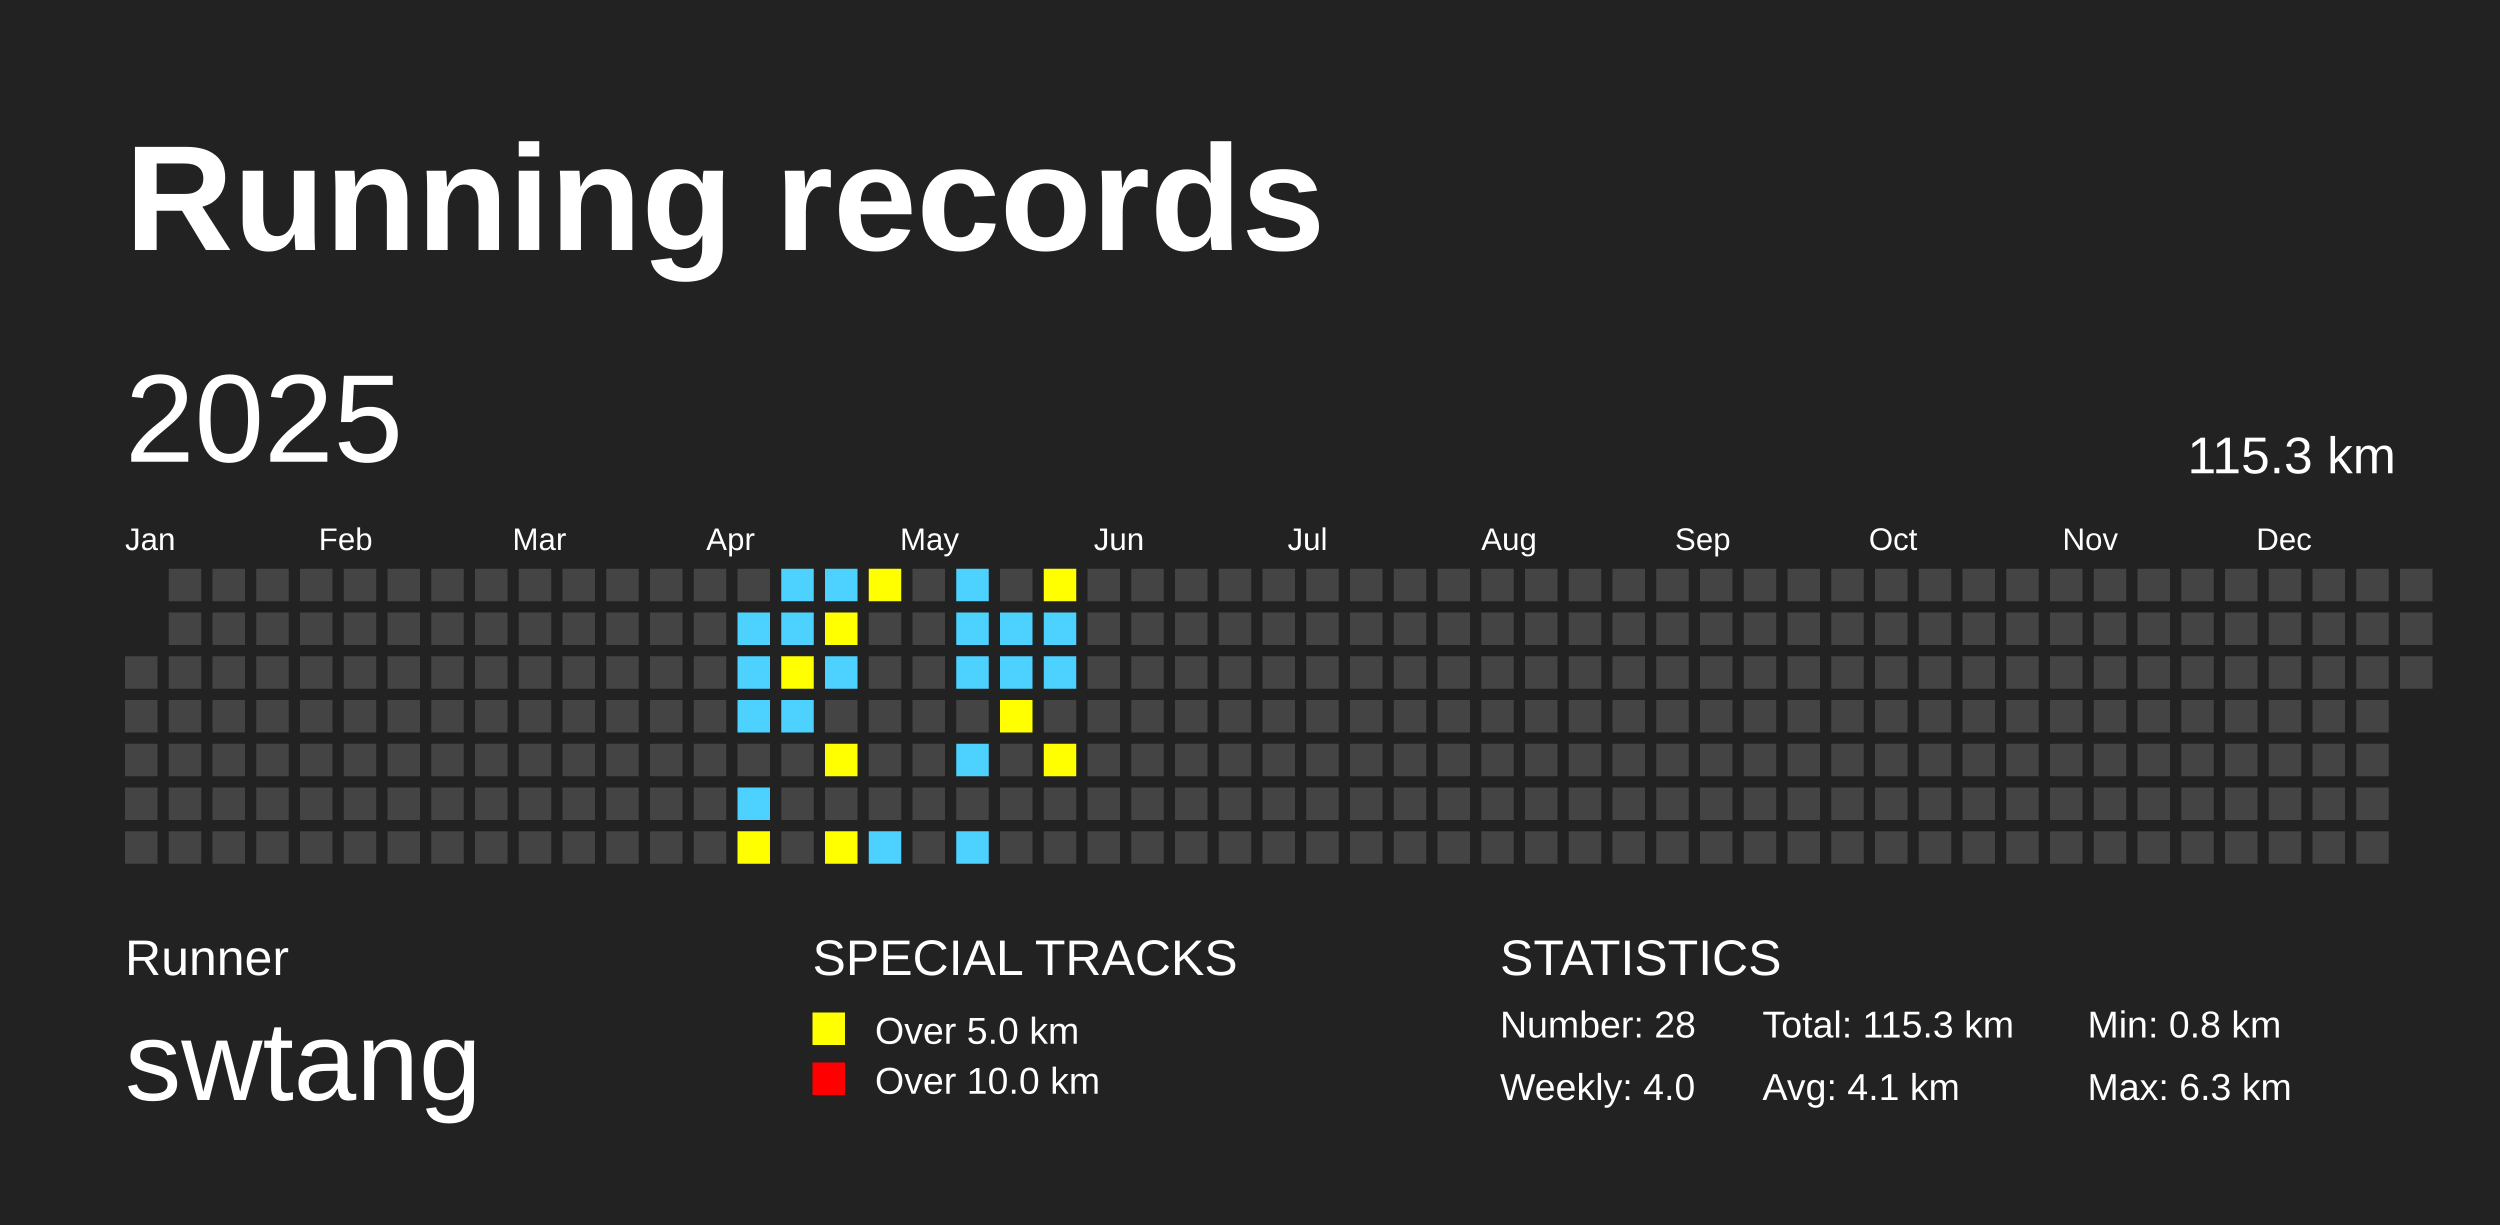
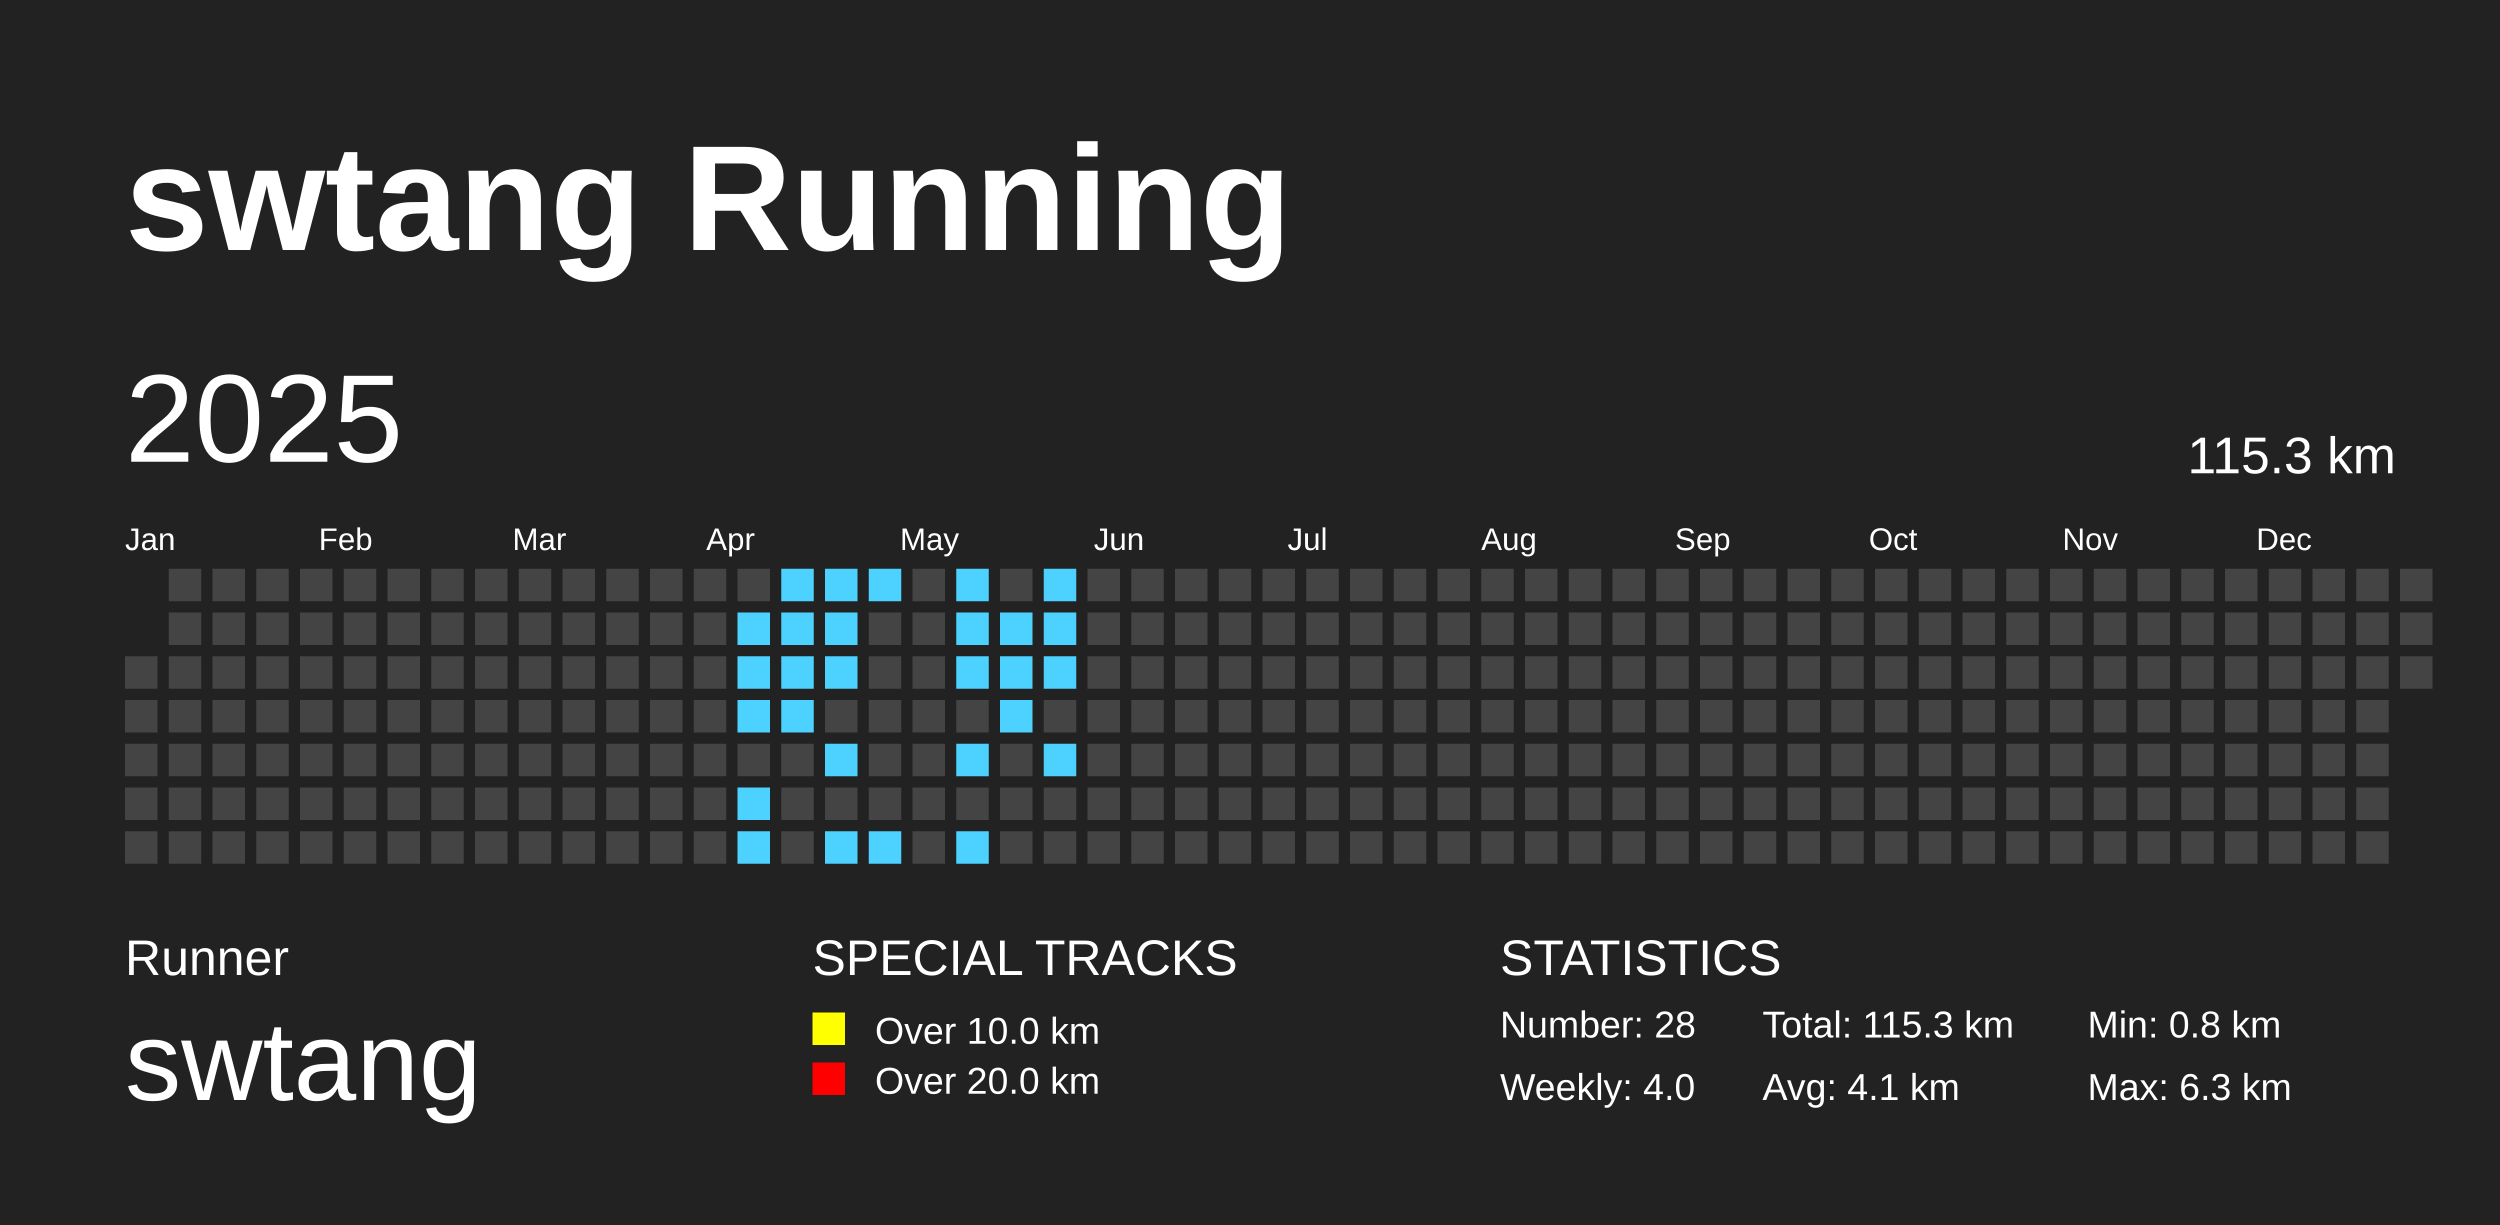
<svg xmlns="http://www.w3.org/2000/svg" baseProfile="full" height="98mm" version="1.1" viewBox="0,0,200,98" width="200mm">
  <defs />
  <rect fill="#222222" height="98" width="200" x="0" y="0" />
-   <text fill="#FFFFFF" style="font-size:12px; font-family:Arial; font-weight:bold;" x="10" y="20">Running records</text>
+   <text fill="#FFFFFF" style="font-size:12px; font-family:Arial; font-weight:bold;" x="10" y="20">swtang Running</text>
  <text fill="#FFFFFF" style="font-size:4px; font-family:Arial" x="10" y="78">Runner</text>
  <text fill="#FFFFFF" style="font-size:9px; font-family:Arial" x="10" y="88">swtang</text>
  <text fill="#FFFFFF" style="font-size:4px; font-family:Arial" x="65" y="78">SPECIAL TRACKS</text>
  <rect fill="yellow" height="2.6" width="2.6" x="65" y="81" />
-   <text fill="#FFFFFF" style="font-size:3px; font-family:Arial" x="70" y="83.5">Over 5.0 km</text>
+   <text fill="#FFFFFF" style="font-size:3px; font-family:Arial" x="70" y="83.5">Over 10.0 km</text>
  <rect fill="red" height="2.6" width="2.6" x="65" y="85" />
-   <text fill="#FFFFFF" style="font-size:3px; font-family:Arial" x="70" y="87.5">Over 10.0 km</text>
+   <text fill="#FFFFFF" style="font-size:3px; font-family:Arial" x="70" y="87.5">Over 20.0 km</text>
  <text fill="#FFFFFF" style="font-size:4px; font-family:Arial" x="120" y="78">STATISTICS</text>
  <text fill="#FFFFFF" style="font-size:3px; font-family:Arial" x="120" y="83">Number: 28</text>
  <text fill="#FFFFFF" style="font-size:3px; font-family:Arial" x="120" y="88">Weekly: 4.0</text>
  <text fill="#FFFFFF" style="font-size:3px; font-family:Arial" x="141" y="83">Total: 115.3 km</text>
  <text fill="#FFFFFF" style="font-size:3px; font-family:Arial" x="141" y="88">Avg: 4.1 km</text>
  <text fill="#FFFFFF" style="font-size:3px; font-family:Arial" x="167" y="83">Min: 0.8 km</text>
  <text fill="#FFFFFF" style="font-size:3px; font-family:Arial" x="167" y="88">Max: 6.3 km</text>
  <text dominant-baseline="hanging" fill="#FFFFFF" style="font-size:10.0px; font-family:Arial;" x="10" y="30">2025</text>
  <text dominant-baseline="hanging" fill="#FFFFFF" style="font-size:4.125px; font-family:Arial;" x="175" y="35">115.3 km</text>
  <text fill="#FFFFFF" style="font-size:2.5px; font-family:Arial" x="10.0" y="44">Jan</text>
  <text fill="#FFFFFF" style="font-size:2.5px; font-family:Arial" x="25.5" y="44">Feb</text>
  <text fill="#FFFFFF" style="font-size:2.5px; font-family:Arial" x="41.0" y="44">Mar</text>
  <text fill="#FFFFFF" style="font-size:2.5px; font-family:Arial" x="56.5" y="44">Apr</text>
  <text fill="#FFFFFF" style="font-size:2.5px; font-family:Arial" x="72.0" y="44">May</text>
  <text fill="#FFFFFF" style="font-size:2.5px; font-family:Arial" x="87.5" y="44">Jun</text>
  <text fill="#FFFFFF" style="font-size:2.5px; font-family:Arial" x="103.0" y="44">Jul</text>
  <text fill="#FFFFFF" style="font-size:2.5px; font-family:Arial" x="118.5" y="44">Aug</text>
  <text fill="#FFFFFF" style="font-size:2.5px; font-family:Arial" x="134.0" y="44">Sep</text>
  <text fill="#FFFFFF" style="font-size:2.5px; font-family:Arial" x="149.5" y="44">Oct</text>
  <text fill="#FFFFFF" style="font-size:2.5px; font-family:Arial" x="165.0" y="44">Nov</text>
  <text fill="#FFFFFF" style="font-size:2.5px; font-family:Arial" x="180.5" y="44">Dec</text>
  <rect fill="#444444" height="2.6" width="2.6" x="10.0" y="52.5" />
  <rect fill="#444444" height="2.6" width="2.6" x="10.0" y="56.0" />
  <rect fill="#444444" height="2.6" width="2.6" x="10.0" y="59.5" />
  <rect fill="#444444" height="2.6" width="2.6" x="10.0" y="63.0" />
  <rect fill="#444444" height="2.6" width="2.6" x="10.0" y="66.5" />
  <rect fill="#444444" height="2.6" width="2.6" x="13.5" y="45.5" />
  <rect fill="#444444" height="2.6" width="2.6" x="13.5" y="49.0" />
  <rect fill="#444444" height="2.6" width="2.6" x="13.5" y="52.5" />
  <rect fill="#444444" height="2.6" width="2.6" x="13.5" y="56.0" />
  <rect fill="#444444" height="2.6" width="2.6" x="13.5" y="59.5" />
  <rect fill="#444444" height="2.6" width="2.6" x="13.5" y="63.0" />
  <rect fill="#444444" height="2.6" width="2.6" x="13.5" y="66.5" />
  <rect fill="#444444" height="2.6" width="2.6" x="17.0" y="45.5" />
  <rect fill="#444444" height="2.6" width="2.6" x="17.0" y="49.0" />
  <rect fill="#444444" height="2.6" width="2.6" x="17.0" y="52.5" />
  <rect fill="#444444" height="2.6" width="2.6" x="17.0" y="56.0" />
  <rect fill="#444444" height="2.6" width="2.6" x="17.0" y="59.5" />
  <rect fill="#444444" height="2.6" width="2.6" x="17.0" y="63.0" />
  <rect fill="#444444" height="2.6" width="2.6" x="17.0" y="66.5" />
  <rect fill="#444444" height="2.6" width="2.6" x="20.5" y="45.5" />
  <rect fill="#444444" height="2.6" width="2.6" x="20.5" y="49.0" />
  <rect fill="#444444" height="2.6" width="2.6" x="20.5" y="52.5" />
  <rect fill="#444444" height="2.6" width="2.6" x="20.5" y="56.0" />
  <rect fill="#444444" height="2.6" width="2.6" x="20.5" y="59.5" />
  <rect fill="#444444" height="2.6" width="2.6" x="20.5" y="63.0" />
  <rect fill="#444444" height="2.6" width="2.6" x="20.5" y="66.5" />
  <rect fill="#444444" height="2.6" width="2.6" x="24.0" y="45.5" />
  <rect fill="#444444" height="2.6" width="2.6" x="24.0" y="49.0" />
  <rect fill="#444444" height="2.6" width="2.6" x="24.0" y="52.5" />
  <rect fill="#444444" height="2.6" width="2.6" x="24.0" y="56.0" />
  <rect fill="#444444" height="2.6" width="2.6" x="24.0" y="59.5" />
  <rect fill="#444444" height="2.6" width="2.6" x="24.0" y="63.0" />
  <rect fill="#444444" height="2.6" width="2.6" x="24.0" y="66.5" />
  <rect fill="#444444" height="2.6" width="2.6" x="27.5" y="45.5" />
  <rect fill="#444444" height="2.6" width="2.6" x="27.5" y="49.0" />
  <rect fill="#444444" height="2.6" width="2.6" x="27.5" y="52.5" />
  <rect fill="#444444" height="2.6" width="2.6" x="27.5" y="56.0" />
  <rect fill="#444444" height="2.6" width="2.6" x="27.5" y="59.5" />
  <rect fill="#444444" height="2.6" width="2.6" x="27.5" y="63.0" />
  <rect fill="#444444" height="2.6" width="2.6" x="27.5" y="66.5" />
  <rect fill="#444444" height="2.6" width="2.6" x="31.0" y="45.5" />
  <rect fill="#444444" height="2.6" width="2.6" x="31.0" y="49.0" />
  <rect fill="#444444" height="2.6" width="2.6" x="31.0" y="52.5" />
  <rect fill="#444444" height="2.6" width="2.6" x="31.0" y="56.0" />
  <rect fill="#444444" height="2.6" width="2.6" x="31.0" y="59.5" />
  <rect fill="#444444" height="2.6" width="2.6" x="31.0" y="63.0" />
  <rect fill="#444444" height="2.6" width="2.6" x="31.0" y="66.5" />
  <rect fill="#444444" height="2.6" width="2.6" x="34.5" y="45.5" />
  <rect fill="#444444" height="2.6" width="2.6" x="34.5" y="49.0" />
  <rect fill="#444444" height="2.6" width="2.6" x="34.5" y="52.5" />
  <rect fill="#444444" height="2.6" width="2.6" x="34.5" y="56.0" />
  <rect fill="#444444" height="2.6" width="2.6" x="34.5" y="59.5" />
  <rect fill="#444444" height="2.6" width="2.6" x="34.5" y="63.0" />
  <rect fill="#444444" height="2.6" width="2.6" x="34.5" y="66.5" />
  <rect fill="#444444" height="2.6" width="2.6" x="38.0" y="45.5" />
  <rect fill="#444444" height="2.6" width="2.6" x="38.0" y="49.0" />
  <rect fill="#444444" height="2.6" width="2.6" x="38.0" y="52.5" />
  <rect fill="#444444" height="2.6" width="2.6" x="38.0" y="56.0" />
  <rect fill="#444444" height="2.6" width="2.6" x="38.0" y="59.5" />
  <rect fill="#444444" height="2.6" width="2.6" x="38.0" y="63.0" />
  <rect fill="#444444" height="2.6" width="2.6" x="38.0" y="66.5" />
  <rect fill="#444444" height="2.6" width="2.6" x="41.5" y="45.5" />
  <rect fill="#444444" height="2.6" width="2.6" x="41.5" y="49.0" />
  <rect fill="#444444" height="2.6" width="2.6" x="41.5" y="52.5" />
  <rect fill="#444444" height="2.6" width="2.6" x="41.5" y="56.0" />
  <rect fill="#444444" height="2.6" width="2.6" x="41.5" y="59.5" />
  <rect fill="#444444" height="2.6" width="2.6" x="41.5" y="63.0" />
  <rect fill="#444444" height="2.6" width="2.6" x="41.5" y="66.5" />
  <rect fill="#444444" height="2.6" width="2.6" x="45.0" y="45.5" />
  <rect fill="#444444" height="2.6" width="2.6" x="45.0" y="49.0" />
  <rect fill="#444444" height="2.6" width="2.6" x="45.0" y="52.5" />
  <rect fill="#444444" height="2.6" width="2.6" x="45.0" y="56.0" />
  <rect fill="#444444" height="2.6" width="2.6" x="45.0" y="59.5" />
  <rect fill="#444444" height="2.6" width="2.6" x="45.0" y="63.0" />
  <rect fill="#444444" height="2.6" width="2.6" x="45.0" y="66.5" />
  <rect fill="#444444" height="2.6" width="2.6" x="48.5" y="45.5" />
  <rect fill="#444444" height="2.6" width="2.6" x="48.5" y="49.0" />
  <rect fill="#444444" height="2.6" width="2.6" x="48.5" y="52.5" />
  <rect fill="#444444" height="2.6" width="2.6" x="48.5" y="56.0" />
  <rect fill="#444444" height="2.6" width="2.6" x="48.5" y="59.5" />
  <rect fill="#444444" height="2.6" width="2.6" x="48.5" y="63.0" />
  <rect fill="#444444" height="2.6" width="2.6" x="48.5" y="66.5" />
  <rect fill="#444444" height="2.6" width="2.6" x="52.0" y="45.5" />
  <rect fill="#444444" height="2.6" width="2.6" x="52.0" y="49.0" />
  <rect fill="#444444" height="2.6" width="2.6" x="52.0" y="52.5" />
  <rect fill="#444444" height="2.6" width="2.6" x="52.0" y="56.0" />
  <rect fill="#444444" height="2.6" width="2.6" x="52.0" y="59.5" />
  <rect fill="#444444" height="2.6" width="2.6" x="52.0" y="63.0" />
  <rect fill="#444444" height="2.6" width="2.6" x="52.0" y="66.5" />
  <rect fill="#444444" height="2.6" width="2.6" x="55.5" y="45.5" />
  <rect fill="#444444" height="2.6" width="2.6" x="55.5" y="49.0" />
  <rect fill="#444444" height="2.6" width="2.6" x="55.5" y="52.5" />
  <rect fill="#444444" height="2.6" width="2.6" x="55.5" y="56.0" />
  <rect fill="#444444" height="2.6" width="2.6" x="55.5" y="59.5" />
  <rect fill="#444444" height="2.6" width="2.6" x="55.5" y="63.0" />
  <rect fill="#444444" height="2.6" width="2.6" x="55.5" y="66.5" />
  <rect fill="#444444" height="2.6" width="2.6" x="59.0" y="45.5" />
  <rect fill="#4DD2FF" height="2.6" width="2.6" x="59.0" y="49.0" />
  <rect fill="#4DD2FF" height="2.6" width="2.6" x="59.0" y="52.5" />
  <rect fill="#4DD2FF" height="2.6" width="2.6" x="59.0" y="56.0" />
  <rect fill="#444444" height="2.6" width="2.6" x="59.0" y="59.5" />
  <rect fill="#4DD2FF" height="2.6" width="2.6" x="59.0" y="63.0" />
-   <rect fill="yellow" height="2.6" width="2.6" x="59.0" y="66.5" />
+   <rect fill="#4DD2FF" height="2.6" width="2.6" x="59.0" y="66.5" />
  <rect fill="#4DD2FF" height="2.6" width="2.6" x="62.5" y="45.5" />
  <rect fill="#4DD2FF" height="2.6" width="2.6" x="62.5" y="49.0" />
-   <rect fill="yellow" height="2.6" width="2.6" x="62.5" y="52.5" />
+   <rect fill="#4DD2FF" height="2.6" width="2.6" x="62.5" y="52.5" />
  <rect fill="#4DD2FF" height="2.6" width="2.6" x="62.5" y="56.0" />
  <rect fill="#444444" height="2.6" width="2.6" x="62.5" y="59.5" />
  <rect fill="#444444" height="2.6" width="2.6" x="62.5" y="63.0" />
  <rect fill="#444444" height="2.6" width="2.6" x="62.5" y="66.5" />
  <rect fill="#4DD2FF" height="2.6" width="2.6" x="66.0" y="45.5" />
-   <rect fill="yellow" height="2.6" width="2.6" x="66.0" y="49.0" />
+   <rect fill="#4DD2FF" height="2.6" width="2.6" x="66.0" y="49.0" />
  <rect fill="#4DD2FF" height="2.6" width="2.6" x="66.0" y="52.5" />
  <rect fill="#444444" height="2.6" width="2.6" x="66.0" y="56.0" />
-   <rect fill="yellow" height="2.6" width="2.6" x="66.0" y="59.5" />
+   <rect fill="#4DD2FF" height="2.6" width="2.6" x="66.0" y="59.5" />
  <rect fill="#444444" height="2.6" width="2.6" x="66.0" y="63.0" />
-   <rect fill="yellow" height="2.6" width="2.6" x="66.0" y="66.5" />
-   <rect fill="yellow" height="2.6" width="2.6" x="69.5" y="45.5" />
+   <rect fill="#4DD2FF" height="2.6" width="2.6" x="66.0" y="66.5" />
+   <rect fill="#4DD2FF" height="2.6" width="2.6" x="69.5" y="45.5" />
  <rect fill="#444444" height="2.6" width="2.6" x="69.5" y="49.0" />
  <rect fill="#444444" height="2.6" width="2.6" x="69.5" y="52.5" />
  <rect fill="#444444" height="2.6" width="2.6" x="69.5" y="56.0" />
  <rect fill="#444444" height="2.6" width="2.6" x="69.5" y="59.5" />
  <rect fill="#444444" height="2.6" width="2.6" x="69.5" y="63.0" />
  <rect fill="#4DD2FF" height="2.6" width="2.6" x="69.5" y="66.5" />
  <rect fill="#444444" height="2.6" width="2.6" x="73.0" y="45.5" />
  <rect fill="#444444" height="2.6" width="2.6" x="73.0" y="49.0" />
  <rect fill="#444444" height="2.6" width="2.6" x="73.0" y="52.5" />
  <rect fill="#444444" height="2.6" width="2.6" x="73.0" y="56.0" />
  <rect fill="#444444" height="2.6" width="2.6" x="73.0" y="59.5" />
  <rect fill="#444444" height="2.6" width="2.6" x="73.0" y="63.0" />
  <rect fill="#444444" height="2.6" width="2.6" x="73.0" y="66.5" />
  <rect fill="#4DD2FF" height="2.6" width="2.6" x="76.5" y="45.5" />
  <rect fill="#4DD2FF" height="2.6" width="2.6" x="76.5" y="49.0" />
  <rect fill="#4DD2FF" height="2.6" width="2.6" x="76.5" y="52.5" />
  <rect fill="#444444" height="2.6" width="2.6" x="76.5" y="56.0" />
  <rect fill="#4DD2FF" height="2.6" width="2.6" x="76.5" y="59.5" />
  <rect fill="#444444" height="2.6" width="2.6" x="76.5" y="63.0" />
  <rect fill="#4DD2FF" height="2.6" width="2.6" x="76.5" y="66.5" />
  <rect fill="#444444" height="2.6" width="2.6" x="80.0" y="45.5" />
  <rect fill="#4DD2FF" height="2.6" width="2.6" x="80.0" y="49.0" />
  <rect fill="#4DD2FF" height="2.6" width="2.6" x="80.0" y="52.5" />
-   <rect fill="yellow" height="2.6" width="2.6" x="80.0" y="56.0" />
+   <rect fill="#4DD2FF" height="2.6" width="2.6" x="80.0" y="56.0" />
  <rect fill="#444444" height="2.6" width="2.6" x="80.0" y="59.5" />
  <rect fill="#444444" height="2.6" width="2.6" x="80.0" y="63.0" />
  <rect fill="#444444" height="2.6" width="2.6" x="80.0" y="66.5" />
-   <rect fill="yellow" height="2.6" width="2.6" x="83.5" y="45.5" />
+   <rect fill="#4DD2FF" height="2.6" width="2.6" x="83.5" y="45.5" />
  <rect fill="#4DD2FF" height="2.6" width="2.6" x="83.5" y="49.0" />
  <rect fill="#4DD2FF" height="2.6" width="2.6" x="83.5" y="52.5" />
  <rect fill="#444444" height="2.6" width="2.6" x="83.5" y="56.0" />
-   <rect fill="yellow" height="2.6" width="2.6" x="83.5" y="59.5" />
+   <rect fill="#4DD2FF" height="2.6" width="2.6" x="83.5" y="59.5" />
  <rect fill="#444444" height="2.6" width="2.6" x="83.5" y="63.0" />
  <rect fill="#444444" height="2.6" width="2.6" x="83.5" y="66.5" />
  <rect fill="#444444" height="2.6" width="2.6" x="87.0" y="45.5" />
  <rect fill="#444444" height="2.6" width="2.6" x="87.0" y="49.0" />
  <rect fill="#444444" height="2.6" width="2.6" x="87.0" y="52.5" />
  <rect fill="#444444" height="2.6" width="2.6" x="87.0" y="56.0" />
  <rect fill="#444444" height="2.6" width="2.6" x="87.0" y="59.5" />
  <rect fill="#444444" height="2.6" width="2.6" x="87.0" y="63.0" />
  <rect fill="#444444" height="2.6" width="2.6" x="87.0" y="66.5" />
  <rect fill="#444444" height="2.6" width="2.6" x="90.5" y="45.5" />
  <rect fill="#444444" height="2.6" width="2.6" x="90.5" y="49.0" />
  <rect fill="#444444" height="2.6" width="2.6" x="90.5" y="52.5" />
  <rect fill="#444444" height="2.6" width="2.6" x="90.5" y="56.0" />
  <rect fill="#444444" height="2.6" width="2.6" x="90.5" y="59.5" />
  <rect fill="#444444" height="2.6" width="2.6" x="90.5" y="63.0" />
  <rect fill="#444444" height="2.6" width="2.6" x="90.5" y="66.5" />
  <rect fill="#444444" height="2.6" width="2.6" x="94.0" y="45.5" />
  <rect fill="#444444" height="2.6" width="2.6" x="94.0" y="49.0" />
  <rect fill="#444444" height="2.6" width="2.6" x="94.0" y="52.5" />
  <rect fill="#444444" height="2.6" width="2.6" x="94.0" y="56.0" />
  <rect fill="#444444" height="2.6" width="2.6" x="94.0" y="59.5" />
  <rect fill="#444444" height="2.6" width="2.6" x="94.0" y="63.0" />
  <rect fill="#444444" height="2.6" width="2.6" x="94.0" y="66.5" />
  <rect fill="#444444" height="2.6" width="2.6" x="97.5" y="45.5" />
  <rect fill="#444444" height="2.6" width="2.6" x="97.5" y="49.0" />
  <rect fill="#444444" height="2.6" width="2.6" x="97.5" y="52.5" />
  <rect fill="#444444" height="2.6" width="2.6" x="97.5" y="56.0" />
  <rect fill="#444444" height="2.6" width="2.6" x="97.5" y="59.5" />
  <rect fill="#444444" height="2.6" width="2.6" x="97.5" y="63.0" />
  <rect fill="#444444" height="2.6" width="2.6" x="97.5" y="66.5" />
  <rect fill="#444444" height="2.6" width="2.6" x="101.0" y="45.5" />
  <rect fill="#444444" height="2.6" width="2.6" x="101.0" y="49.0" />
  <rect fill="#444444" height="2.6" width="2.6" x="101.0" y="52.5" />
  <rect fill="#444444" height="2.6" width="2.6" x="101.0" y="56.0" />
  <rect fill="#444444" height="2.6" width="2.6" x="101.0" y="59.5" />
  <rect fill="#444444" height="2.6" width="2.6" x="101.0" y="63.0" />
  <rect fill="#444444" height="2.6" width="2.6" x="101.0" y="66.5" />
  <rect fill="#444444" height="2.6" width="2.6" x="104.5" y="45.5" />
  <rect fill="#444444" height="2.6" width="2.6" x="104.5" y="49.0" />
  <rect fill="#444444" height="2.6" width="2.6" x="104.5" y="52.5" />
  <rect fill="#444444" height="2.6" width="2.6" x="104.5" y="56.0" />
  <rect fill="#444444" height="2.6" width="2.6" x="104.5" y="59.5" />
  <rect fill="#444444" height="2.6" width="2.6" x="104.5" y="63.0" />
  <rect fill="#444444" height="2.6" width="2.6" x="104.5" y="66.5" />
  <rect fill="#444444" height="2.6" width="2.6" x="108.0" y="45.5" />
  <rect fill="#444444" height="2.6" width="2.6" x="108.0" y="49.0" />
  <rect fill="#444444" height="2.6" width="2.6" x="108.0" y="52.5" />
  <rect fill="#444444" height="2.6" width="2.6" x="108.0" y="56.0" />
  <rect fill="#444444" height="2.6" width="2.6" x="108.0" y="59.5" />
  <rect fill="#444444" height="2.6" width="2.6" x="108.0" y="63.0" />
  <rect fill="#444444" height="2.6" width="2.6" x="108.0" y="66.5" />
  <rect fill="#444444" height="2.6" width="2.6" x="111.5" y="45.5" />
  <rect fill="#444444" height="2.6" width="2.6" x="111.5" y="49.0" />
  <rect fill="#444444" height="2.6" width="2.6" x="111.5" y="52.5" />
  <rect fill="#444444" height="2.6" width="2.6" x="111.5" y="56.0" />
  <rect fill="#444444" height="2.6" width="2.6" x="111.5" y="59.5" />
  <rect fill="#444444" height="2.6" width="2.6" x="111.5" y="63.0" />
  <rect fill="#444444" height="2.6" width="2.6" x="111.5" y="66.5" />
  <rect fill="#444444" height="2.6" width="2.6" x="115.0" y="45.5" />
  <rect fill="#444444" height="2.6" width="2.6" x="115.0" y="49.0" />
  <rect fill="#444444" height="2.6" width="2.6" x="115.0" y="52.5" />
  <rect fill="#444444" height="2.6" width="2.6" x="115.0" y="56.0" />
  <rect fill="#444444" height="2.6" width="2.6" x="115.0" y="59.5" />
  <rect fill="#444444" height="2.6" width="2.6" x="115.0" y="63.0" />
  <rect fill="#444444" height="2.6" width="2.6" x="115.0" y="66.5" />
  <rect fill="#444444" height="2.6" width="2.6" x="118.5" y="45.5" />
  <rect fill="#444444" height="2.6" width="2.6" x="118.5" y="49.0" />
  <rect fill="#444444" height="2.6" width="2.6" x="118.5" y="52.5" />
  <rect fill="#444444" height="2.6" width="2.6" x="118.5" y="56.0" />
  <rect fill="#444444" height="2.6" width="2.6" x="118.5" y="59.5" />
  <rect fill="#444444" height="2.6" width="2.6" x="118.5" y="63.0" />
  <rect fill="#444444" height="2.6" width="2.6" x="118.5" y="66.5" />
  <rect fill="#444444" height="2.6" width="2.6" x="122.0" y="45.5" />
  <rect fill="#444444" height="2.6" width="2.6" x="122.0" y="49.0" />
  <rect fill="#444444" height="2.6" width="2.6" x="122.0" y="52.5" />
  <rect fill="#444444" height="2.6" width="2.6" x="122.0" y="56.0" />
  <rect fill="#444444" height="2.6" width="2.6" x="122.0" y="59.5" />
  <rect fill="#444444" height="2.6" width="2.6" x="122.0" y="63.0" />
  <rect fill="#444444" height="2.6" width="2.6" x="122.0" y="66.5" />
  <rect fill="#444444" height="2.6" width="2.6" x="125.5" y="45.5" />
  <rect fill="#444444" height="2.6" width="2.6" x="125.5" y="49.0" />
  <rect fill="#444444" height="2.6" width="2.6" x="125.5" y="52.5" />
  <rect fill="#444444" height="2.6" width="2.6" x="125.5" y="56.0" />
  <rect fill="#444444" height="2.6" width="2.6" x="125.5" y="59.5" />
  <rect fill="#444444" height="2.6" width="2.6" x="125.5" y="63.0" />
  <rect fill="#444444" height="2.6" width="2.6" x="125.5" y="66.5" />
  <rect fill="#444444" height="2.6" width="2.6" x="129.0" y="45.5" />
  <rect fill="#444444" height="2.6" width="2.6" x="129.0" y="49.0" />
  <rect fill="#444444" height="2.6" width="2.6" x="129.0" y="52.5" />
  <rect fill="#444444" height="2.6" width="2.6" x="129.0" y="56.0" />
  <rect fill="#444444" height="2.6" width="2.6" x="129.0" y="59.5" />
  <rect fill="#444444" height="2.6" width="2.6" x="129.0" y="63.0" />
  <rect fill="#444444" height="2.6" width="2.6" x="129.0" y="66.5" />
  <rect fill="#444444" height="2.6" width="2.6" x="132.5" y="45.5" />
  <rect fill="#444444" height="2.6" width="2.6" x="132.5" y="49.0" />
  <rect fill="#444444" height="2.6" width="2.6" x="132.5" y="52.5" />
  <rect fill="#444444" height="2.6" width="2.6" x="132.5" y="56.0" />
  <rect fill="#444444" height="2.6" width="2.6" x="132.5" y="59.5" />
  <rect fill="#444444" height="2.6" width="2.6" x="132.5" y="63.0" />
  <rect fill="#444444" height="2.6" width="2.6" x="132.5" y="66.5" />
  <rect fill="#444444" height="2.6" width="2.6" x="136.0" y="45.5" />
  <rect fill="#444444" height="2.6" width="2.6" x="136.0" y="49.0" />
  <rect fill="#444444" height="2.6" width="2.6" x="136.0" y="52.5" />
  <rect fill="#444444" height="2.6" width="2.6" x="136.0" y="56.0" />
  <rect fill="#444444" height="2.6" width="2.6" x="136.0" y="59.5" />
  <rect fill="#444444" height="2.6" width="2.6" x="136.0" y="63.0" />
  <rect fill="#444444" height="2.6" width="2.6" x="136.0" y="66.5" />
  <rect fill="#444444" height="2.6" width="2.6" x="139.5" y="45.5" />
  <rect fill="#444444" height="2.6" width="2.6" x="139.5" y="49.0" />
  <rect fill="#444444" height="2.6" width="2.6" x="139.5" y="52.5" />
  <rect fill="#444444" height="2.6" width="2.6" x="139.5" y="56.0" />
  <rect fill="#444444" height="2.6" width="2.6" x="139.5" y="59.5" />
  <rect fill="#444444" height="2.6" width="2.6" x="139.5" y="63.0" />
  <rect fill="#444444" height="2.6" width="2.6" x="139.5" y="66.5" />
  <rect fill="#444444" height="2.6" width="2.6" x="143.0" y="45.5" />
  <rect fill="#444444" height="2.6" width="2.6" x="143.0" y="49.0" />
  <rect fill="#444444" height="2.6" width="2.6" x="143.0" y="52.5" />
  <rect fill="#444444" height="2.6" width="2.6" x="143.0" y="56.0" />
  <rect fill="#444444" height="2.6" width="2.6" x="143.0" y="59.5" />
  <rect fill="#444444" height="2.6" width="2.6" x="143.0" y="63.0" />
  <rect fill="#444444" height="2.6" width="2.6" x="143.0" y="66.5" />
  <rect fill="#444444" height="2.6" width="2.6" x="146.5" y="45.5" />
  <rect fill="#444444" height="2.6" width="2.6" x="146.5" y="49.0" />
  <rect fill="#444444" height="2.6" width="2.6" x="146.5" y="52.5" />
  <rect fill="#444444" height="2.6" width="2.6" x="146.5" y="56.0" />
  <rect fill="#444444" height="2.6" width="2.6" x="146.5" y="59.5" />
  <rect fill="#444444" height="2.6" width="2.6" x="146.5" y="63.0" />
  <rect fill="#444444" height="2.6" width="2.6" x="146.5" y="66.5" />
  <rect fill="#444444" height="2.6" width="2.6" x="150.0" y="45.5" />
  <rect fill="#444444" height="2.6" width="2.6" x="150.0" y="49.0" />
  <rect fill="#444444" height="2.6" width="2.6" x="150.0" y="52.5" />
  <rect fill="#444444" height="2.6" width="2.6" x="150.0" y="56.0" />
  <rect fill="#444444" height="2.6" width="2.6" x="150.0" y="59.5" />
  <rect fill="#444444" height="2.6" width="2.6" x="150.0" y="63.0" />
  <rect fill="#444444" height="2.6" width="2.6" x="150.0" y="66.5" />
  <rect fill="#444444" height="2.6" width="2.6" x="153.5" y="45.5" />
  <rect fill="#444444" height="2.6" width="2.6" x="153.5" y="49.0" />
  <rect fill="#444444" height="2.6" width="2.6" x="153.5" y="52.5" />
  <rect fill="#444444" height="2.6" width="2.6" x="153.5" y="56.0" />
  <rect fill="#444444" height="2.6" width="2.6" x="153.5" y="59.5" />
  <rect fill="#444444" height="2.6" width="2.6" x="153.5" y="63.0" />
  <rect fill="#444444" height="2.6" width="2.6" x="153.5" y="66.5" />
  <rect fill="#444444" height="2.6" width="2.6" x="157.0" y="45.5" />
  <rect fill="#444444" height="2.6" width="2.6" x="157.0" y="49.0" />
  <rect fill="#444444" height="2.6" width="2.6" x="157.0" y="52.5" />
  <rect fill="#444444" height="2.6" width="2.6" x="157.0" y="56.0" />
  <rect fill="#444444" height="2.6" width="2.6" x="157.0" y="59.5" />
  <rect fill="#444444" height="2.6" width="2.6" x="157.0" y="63.0" />
  <rect fill="#444444" height="2.6" width="2.6" x="157.0" y="66.5" />
  <rect fill="#444444" height="2.6" width="2.6" x="160.5" y="45.5" />
  <rect fill="#444444" height="2.6" width="2.6" x="160.5" y="49.0" />
  <rect fill="#444444" height="2.6" width="2.6" x="160.5" y="52.5" />
  <rect fill="#444444" height="2.6" width="2.6" x="160.5" y="56.0" />
  <rect fill="#444444" height="2.6" width="2.6" x="160.5" y="59.5" />
  <rect fill="#444444" height="2.6" width="2.6" x="160.5" y="63.0" />
  <rect fill="#444444" height="2.6" width="2.6" x="160.5" y="66.5" />
  <rect fill="#444444" height="2.6" width="2.6" x="164.0" y="45.5" />
  <rect fill="#444444" height="2.6" width="2.6" x="164.0" y="49.0" />
  <rect fill="#444444" height="2.6" width="2.6" x="164.0" y="52.5" />
  <rect fill="#444444" height="2.6" width="2.6" x="164.0" y="56.0" />
  <rect fill="#444444" height="2.6" width="2.6" x="164.0" y="59.5" />
  <rect fill="#444444" height="2.6" width="2.6" x="164.0" y="63.0" />
  <rect fill="#444444" height="2.6" width="2.6" x="164.0" y="66.5" />
  <rect fill="#444444" height="2.6" width="2.6" x="167.5" y="45.5" />
  <rect fill="#444444" height="2.6" width="2.6" x="167.5" y="49.0" />
  <rect fill="#444444" height="2.6" width="2.6" x="167.5" y="52.5" />
  <rect fill="#444444" height="2.6" width="2.6" x="167.5" y="56.0" />
  <rect fill="#444444" height="2.6" width="2.6" x="167.5" y="59.5" />
  <rect fill="#444444" height="2.6" width="2.6" x="167.5" y="63.0" />
  <rect fill="#444444" height="2.6" width="2.6" x="167.5" y="66.5" />
  <rect fill="#444444" height="2.6" width="2.6" x="171.0" y="45.5" />
  <rect fill="#444444" height="2.6" width="2.6" x="171.0" y="49.0" />
  <rect fill="#444444" height="2.6" width="2.6" x="171.0" y="52.5" />
  <rect fill="#444444" height="2.6" width="2.6" x="171.0" y="56.0" />
  <rect fill="#444444" height="2.6" width="2.6" x="171.0" y="59.5" />
  <rect fill="#444444" height="2.6" width="2.6" x="171.0" y="63.0" />
  <rect fill="#444444" height="2.6" width="2.6" x="171.0" y="66.5" />
  <rect fill="#444444" height="2.6" width="2.6" x="174.5" y="45.5" />
  <rect fill="#444444" height="2.6" width="2.6" x="174.5" y="49.0" />
  <rect fill="#444444" height="2.6" width="2.6" x="174.5" y="52.5" />
  <rect fill="#444444" height="2.6" width="2.6" x="174.5" y="56.0" />
  <rect fill="#444444" height="2.6" width="2.6" x="174.5" y="59.5" />
  <rect fill="#444444" height="2.6" width="2.6" x="174.5" y="63.0" />
  <rect fill="#444444" height="2.6" width="2.6" x="174.5" y="66.5" />
  <rect fill="#444444" height="2.6" width="2.6" x="178.0" y="45.5" />
  <rect fill="#444444" height="2.6" width="2.6" x="178.0" y="49.0" />
  <rect fill="#444444" height="2.6" width="2.6" x="178.0" y="52.5" />
  <rect fill="#444444" height="2.6" width="2.6" x="178.0" y="56.0" />
  <rect fill="#444444" height="2.6" width="2.6" x="178.0" y="59.5" />
  <rect fill="#444444" height="2.6" width="2.6" x="178.0" y="63.0" />
  <rect fill="#444444" height="2.6" width="2.6" x="178.0" y="66.5" />
  <rect fill="#444444" height="2.6" width="2.6" x="181.5" y="45.5" />
  <rect fill="#444444" height="2.6" width="2.6" x="181.5" y="49.0" />
  <rect fill="#444444" height="2.6" width="2.6" x="181.5" y="52.5" />
  <rect fill="#444444" height="2.6" width="2.6" x="181.5" y="56.0" />
  <rect fill="#444444" height="2.6" width="2.6" x="181.5" y="59.5" />
  <rect fill="#444444" height="2.6" width="2.6" x="181.5" y="63.0" />
  <rect fill="#444444" height="2.6" width="2.6" x="181.5" y="66.5" />
  <rect fill="#444444" height="2.6" width="2.6" x="185.0" y="45.5" />
  <rect fill="#444444" height="2.6" width="2.6" x="185.0" y="49.0" />
  <rect fill="#444444" height="2.6" width="2.6" x="185.0" y="52.5" />
  <rect fill="#444444" height="2.6" width="2.6" x="185.0" y="56.0" />
  <rect fill="#444444" height="2.6" width="2.6" x="185.0" y="59.5" />
  <rect fill="#444444" height="2.6" width="2.6" x="185.0" y="63.0" />
  <rect fill="#444444" height="2.6" width="2.6" x="185.0" y="66.5" />
  <rect fill="#444444" height="2.6" width="2.6" x="188.5" y="45.5" />
  <rect fill="#444444" height="2.6" width="2.6" x="188.5" y="49.0" />
  <rect fill="#444444" height="2.6" width="2.6" x="188.5" y="52.5" />
  <rect fill="#444444" height="2.6" width="2.6" x="188.5" y="56.0" />
  <rect fill="#444444" height="2.6" width="2.6" x="188.5" y="59.5" />
  <rect fill="#444444" height="2.6" width="2.6" x="188.5" y="63.0" />
  <rect fill="#444444" height="2.6" width="2.6" x="188.5" y="66.5" />
  <rect fill="#444444" height="2.6" width="2.6" x="192.0" y="45.5" />
  <rect fill="#444444" height="2.6" width="2.6" x="192.0" y="49.0" />
  <rect fill="#444444" height="2.6" width="2.6" x="192.0" y="52.5" />
</svg>
